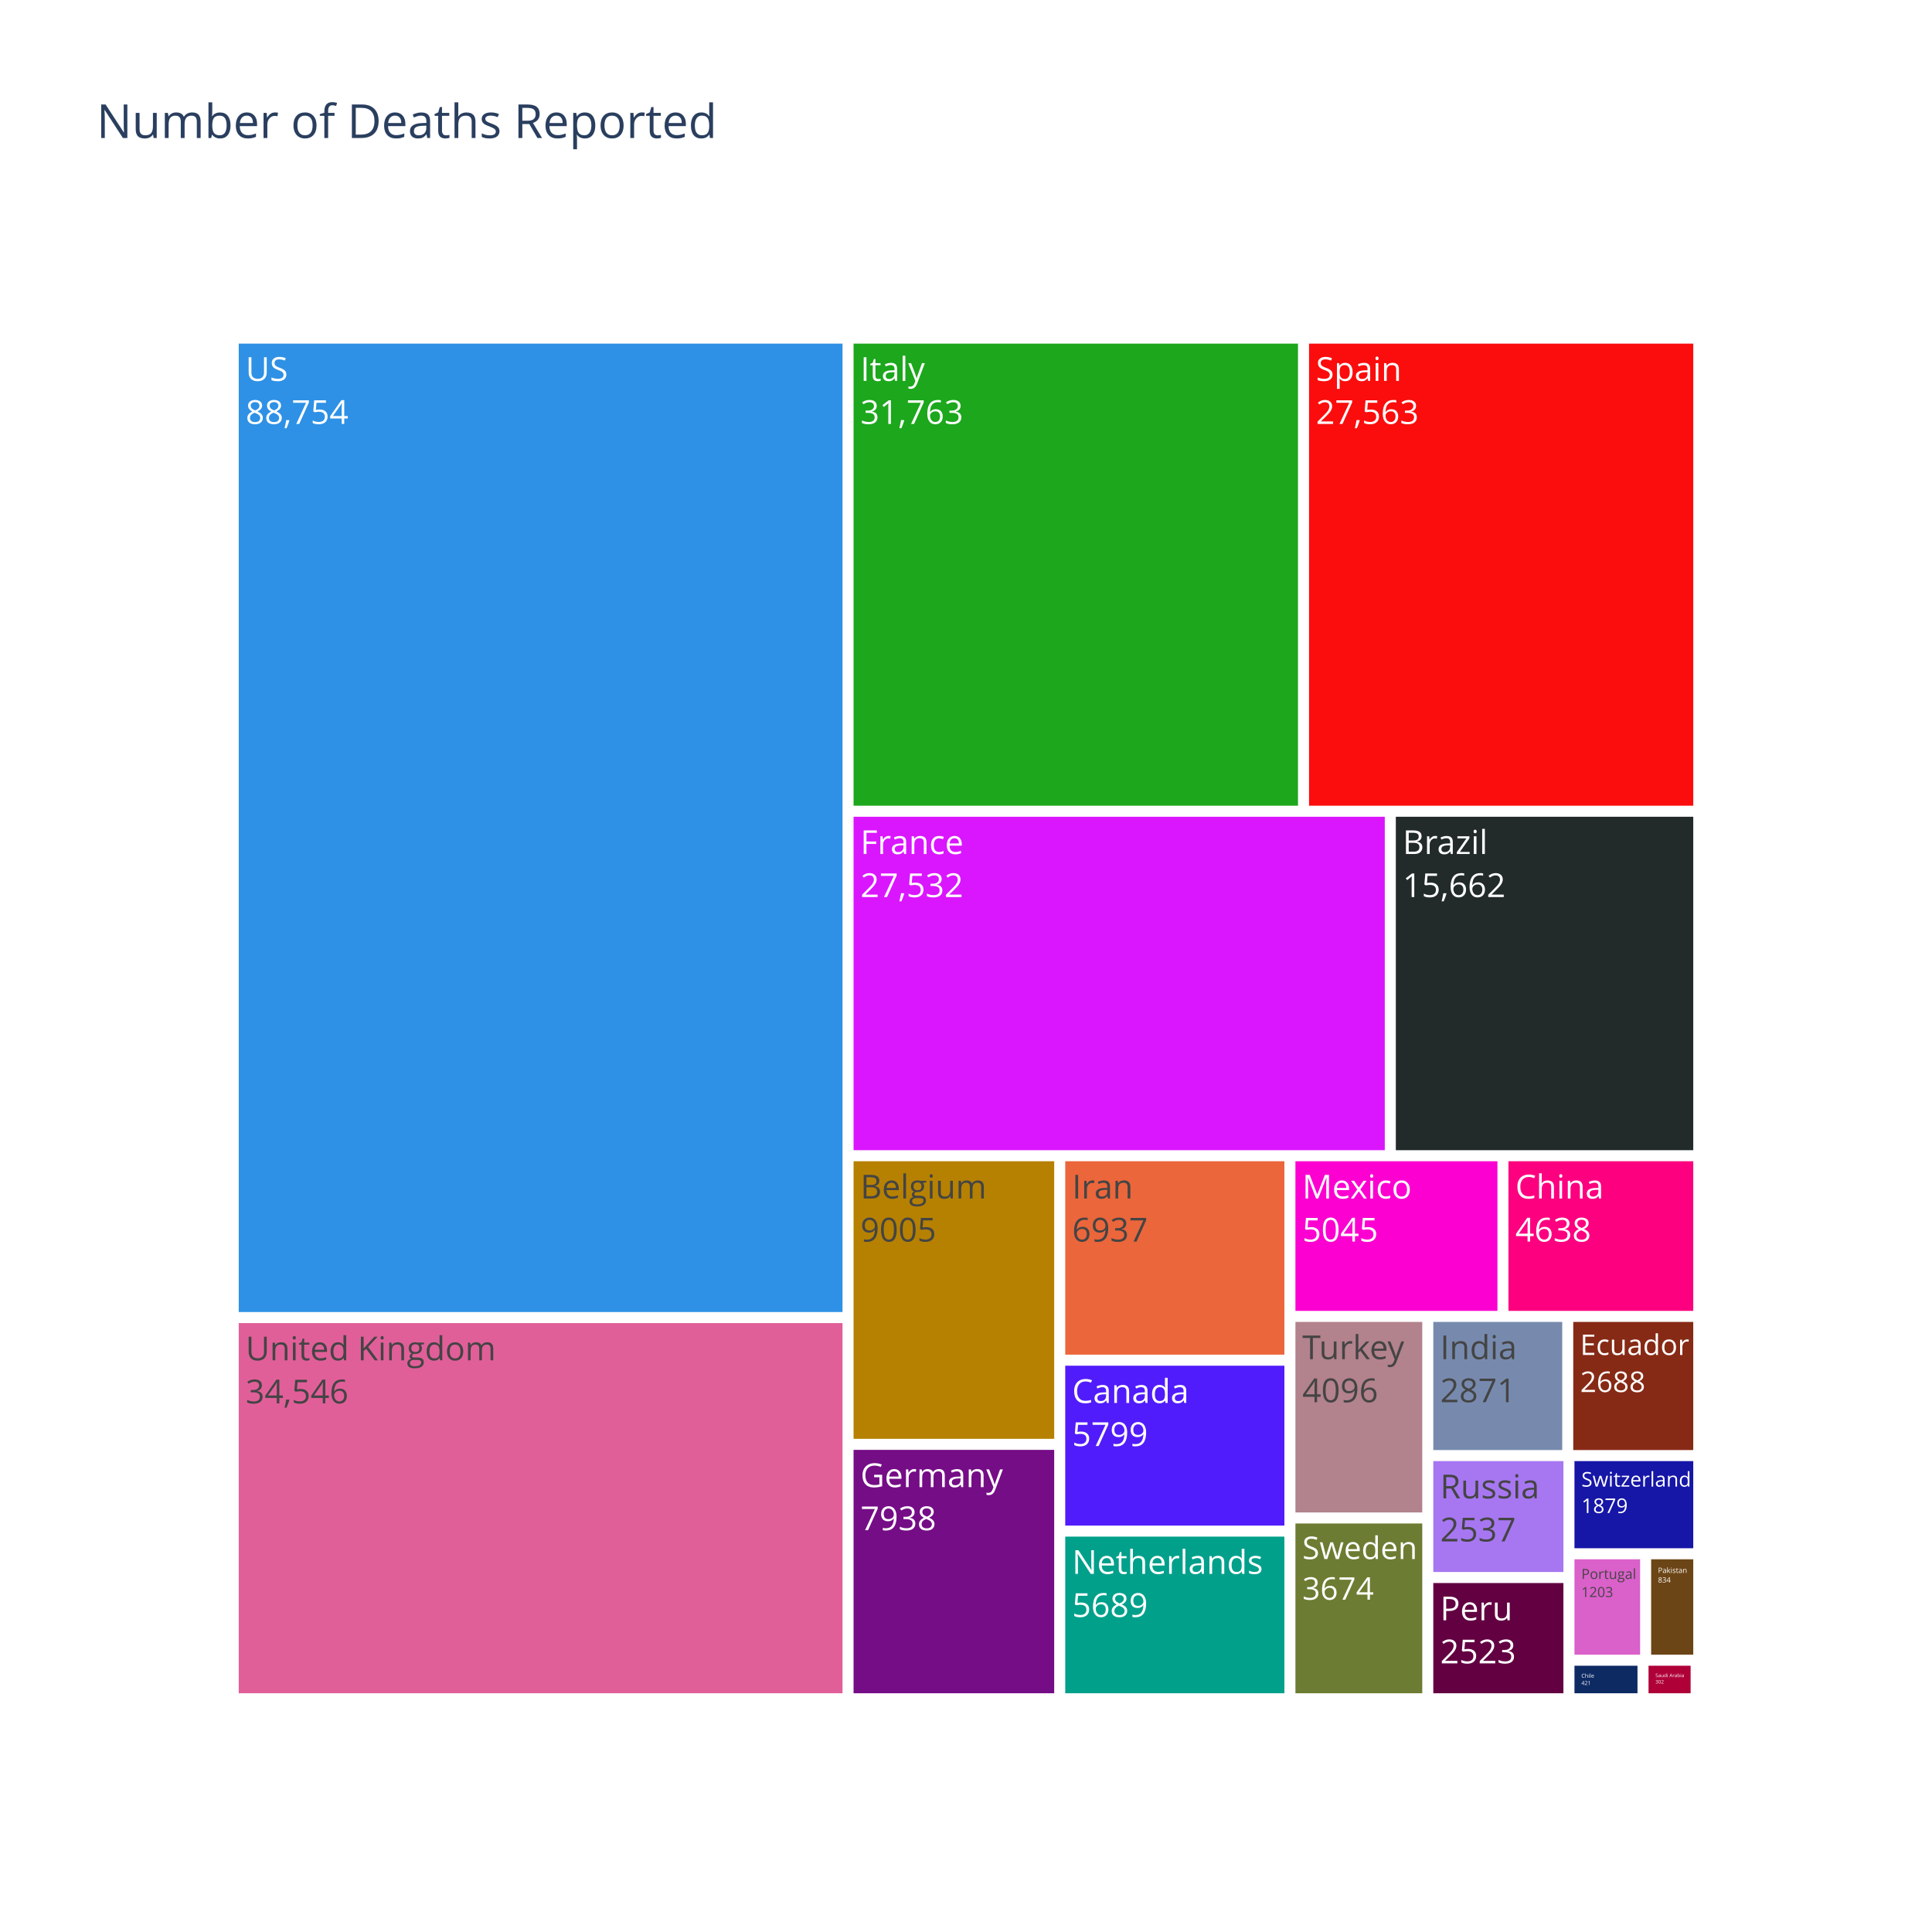
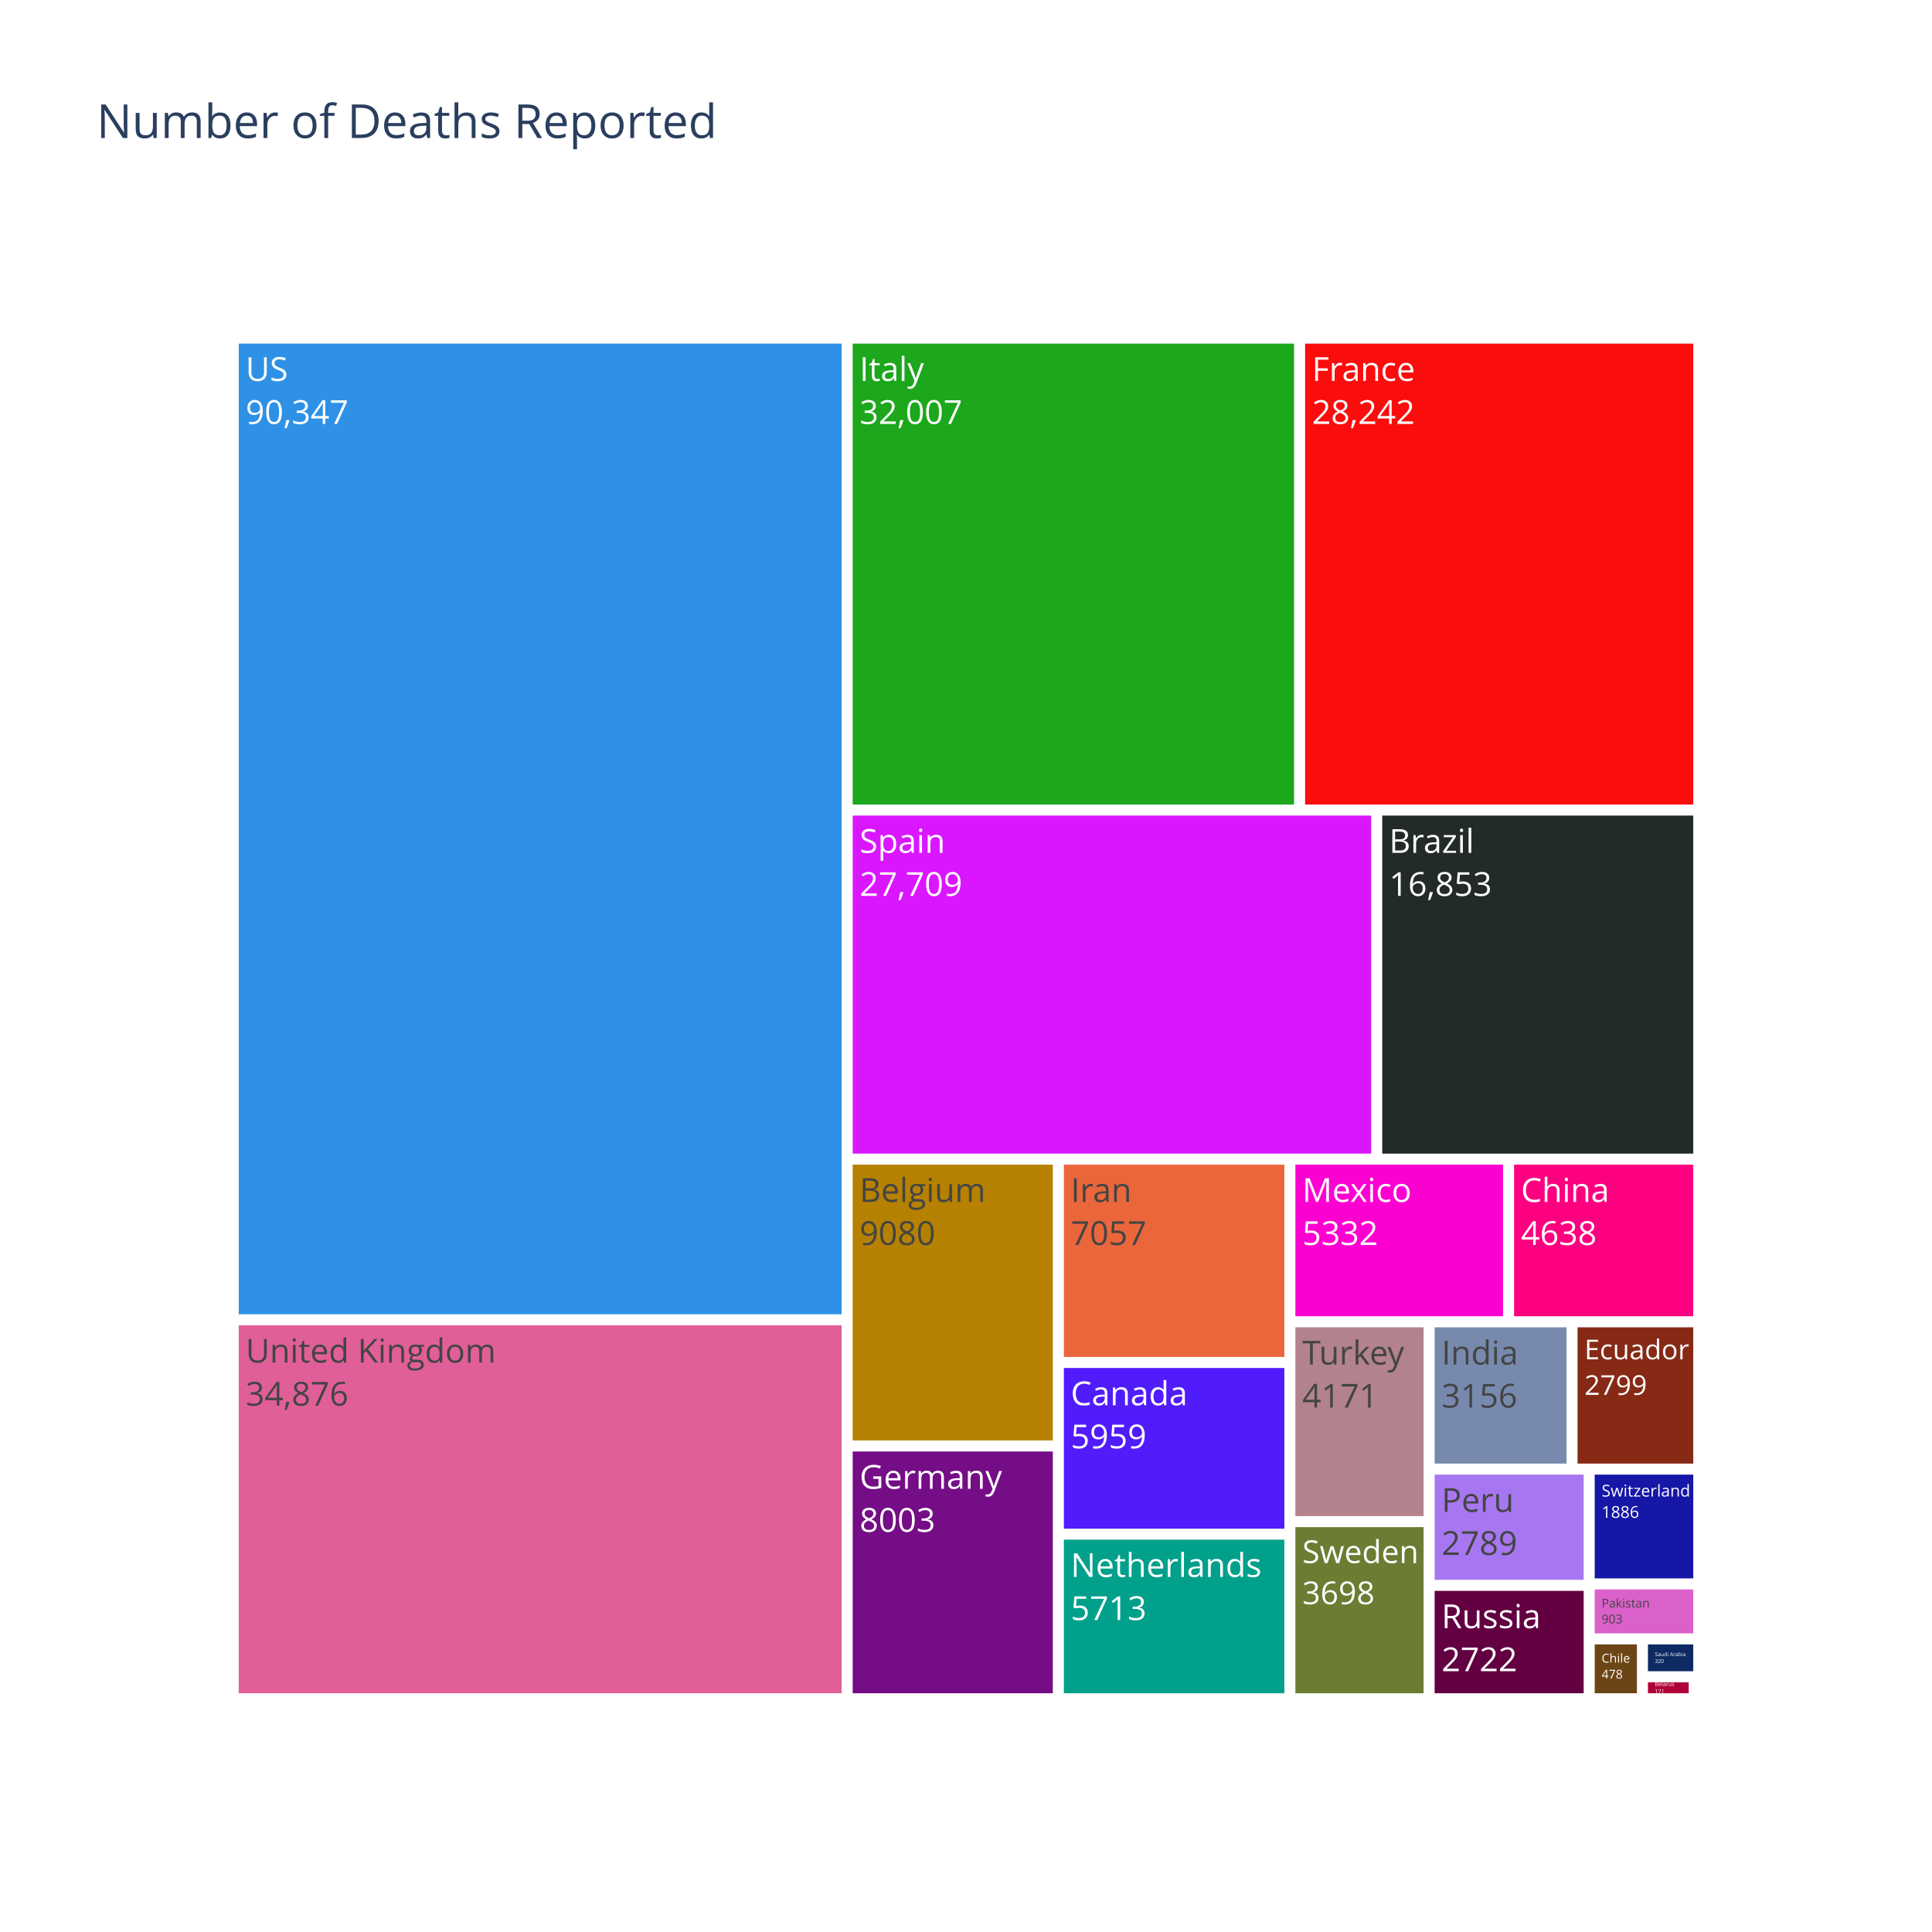
<svg xmlns="http://www.w3.org/2000/svg" class="main-svg" width="700" height="700" style="" viewBox="0 0 700 700">
  <rect x="0" y="0" width="700" height="700" style="fill: rgb(255, 255, 255); fill-opacity: 1;" />
-   <defs id="defs-a6cb1a">
+   <defs id="defs-0867a5">
    <g class="clips" />
    <g class="gradients" />
  </defs>
  <g class="bglayer" />
  <g class="layer-below">
    <g class="imagelayer" />
    <g class="shapelayer" />
  </g>
  <g class="cartesianlayer" />
  <g class="polarlayer" />
  <g class="ternarylayer" />
  <g class="geolayer" />
  <g class="funnelarealayer" />
  <g class="pielayer" />
  <g class="treemaplayer">
    <g class="trace treemap" style="opacity: 1;">
      <g class="slice cursor-pointer">
        <path class="surface" d="M80,100L620,100L620,620L80,620Z" style="pointer-events: all; stroke-width: 0; fill: rgb(0, 0, 0); fill-opacity: 0; stroke: rgb(0, 0, 0); stroke-opacity: 0; opacity: 0;" />
        <g class="slicetext">
          <text data-notex="1" class="slicetext" text-anchor="start" x="0" y="0" style="font-family: 'Open Sans', verdana, arial, sans-serif; font-size: 12px; fill: rgb(42, 63, 95); fill-opacity: 1; white-space: pre;" transform="translate(86,114)"> </text>
        </g>
      </g>
      <g class="slice cursor-pointer">
-         <path class="surface" d="M86,124L305.76,124L305.76,475.872L86,475.872Z" style="pointer-events: all; stroke-width: 1; fill: rgb(46, 145, 229); fill-opacity: 1; stroke: rgb(255, 255, 255); stroke-opacity: 1; opacity: 1;" />
+         <path class="surface" d="M86,124L305.443,124L305.443,476.694L86,476.694Z" style="pointer-events: all; stroke-width: 1; fill: rgb(46, 145, 229); fill-opacity: 1; stroke: rgb(255, 255, 255); stroke-opacity: 1; opacity: 1;" />
        <g class="slicetext">
          <text data-notex="1" class="slicetext" text-anchor="start" x="0" y="0" style="font-family: 'Open Sans', verdana, arial, sans-serif; font-size: 12px; fill: rgb(255, 255, 255); fill-opacity: 1; white-space: pre;" transform="translate(89,138)">
            <tspan class="line" dy="0em" x="0" y="0">US</tspan>
-             <tspan class="line" dy="1.3em" x="0" y="0">88,754</tspan>
-           </text>
-         </g>
-       </g>
-       <g class="slice cursor-pointer">
-         <path class="surface" d="M86,478.872L305.76,478.872L305.76,614L86,614Z" style="pointer-events: all; stroke-width: 1; fill: rgb(225, 95, 153); fill-opacity: 1; stroke: rgb(255, 255, 255); stroke-opacity: 1; opacity: 1;" />
-         <g class="slicetext">
-           <text data-notex="1" class="slicetext" text-anchor="start" x="0" y="0" style="font-family: 'Open Sans', verdana, arial, sans-serif; font-size: 12px; fill: rgb(68, 68, 68); fill-opacity: 1; white-space: pre;" transform="translate(89,492.872)">
+             <tspan class="line" dy="1.3em" x="0" y="0">90,347</tspan>
+           </text>
+         </g>
+       </g>
+       <g class="slice cursor-pointer">
+         <path class="surface" d="M86,479.694L305.443,479.694L305.443,614L86,614Z" style="pointer-events: all; stroke-width: 1; fill: rgb(225, 95, 153); fill-opacity: 1; stroke: rgb(255, 255, 255); stroke-opacity: 1; opacity: 1;" />
+         <g class="slicetext">
+           <text data-notex="1" class="slicetext" text-anchor="start" x="0" y="0" style="font-family: 'Open Sans', verdana, arial, sans-serif; font-size: 12px; fill: rgb(68, 68, 68); fill-opacity: 1; white-space: pre;" transform="translate(89,493.694)">
            <tspan class="line" dy="0em" x="0" y="0">United Kingdom</tspan>
-             <tspan class="line" dy="1.3em" x="0" y="0">34,546</tspan>
-           </text>
-         </g>
-       </g>
-       <g class="slice cursor-pointer">
-         <path class="surface" d="M308.76,124L470.791,124L470.791,292.426L308.76,292.426Z" style="pointer-events: all; stroke-width: 1; fill: rgb(28, 167, 28); fill-opacity: 1; stroke: rgb(255, 255, 255); stroke-opacity: 1; opacity: 1;" />
-         <g class="slicetext">
-           <text data-notex="1" class="slicetext" text-anchor="start" x="0" y="0" style="font-family: 'Open Sans', verdana, arial, sans-serif; font-size: 12px; fill: rgb(255, 255, 255); fill-opacity: 1; white-space: pre;" transform="translate(311.7601,138)">
+             <tspan class="line" dy="1.3em" x="0" y="0">34,876</tspan>
+           </text>
+         </g>
+       </g>
+       <g class="slice cursor-pointer">
+         <path class="surface" d="M308.443,124L469.362,124L469.362,291.999L308.443,291.999Z" style="pointer-events: all; stroke-width: 1; fill: rgb(28, 167, 28); fill-opacity: 1; stroke: rgb(255, 255, 255); stroke-opacity: 1; opacity: 1;" />
+         <g class="slicetext">
+           <text data-notex="1" class="slicetext" text-anchor="start" x="0" y="0" style="font-family: 'Open Sans', verdana, arial, sans-serif; font-size: 12px; fill: rgb(255, 255, 255); fill-opacity: 1; white-space: pre;" transform="translate(311.4425,138)">
            <tspan class="line" dy="0em" x="0" y="0">Italy</tspan>
-             <tspan class="line" dy="1.3em" x="0" y="0">31,763</tspan>
-           </text>
-         </g>
-       </g>
-       <g class="slice cursor-pointer">
-         <path class="surface" d="M473.791,124L614,124L614,292.426L473.791,292.426Z" style="pointer-events: all; stroke-width: 1; fill: rgb(251, 13, 13); fill-opacity: 1; stroke: rgb(255, 255, 255); stroke-opacity: 1; opacity: 1;" />
-         <g class="slicetext">
-           <text data-notex="1" class="slicetext" text-anchor="start" x="0" y="0" style="font-family: 'Open Sans', verdana, arial, sans-serif; font-size: 12px; fill: rgb(255, 255, 255); fill-opacity: 1; white-space: pre;" transform="translate(476.791,138)">
+             <tspan class="line" dy="1.3em" x="0" y="0">32,007</tspan>
+           </text>
+         </g>
+       </g>
+       <g class="slice cursor-pointer">
+         <path class="surface" d="M472.362,124L614,124L614,291.999L472.362,291.999Z" style="pointer-events: all; stroke-width: 1; fill: rgb(251, 13, 13); fill-opacity: 1; stroke: rgb(255, 255, 255); stroke-opacity: 1; opacity: 1;" />
+         <g class="slicetext">
+           <text data-notex="1" class="slicetext" text-anchor="start" x="0" y="0" style="font-family: 'Open Sans', verdana, arial, sans-serif; font-size: 12px; fill: rgb(255, 255, 255); fill-opacity: 1; white-space: pre;" transform="translate(475.3622,138)">
+             <tspan class="line" dy="0em" x="0" y="0">France</tspan>
+             <tspan class="line" dy="1.3em" x="0" y="0">28,242</tspan>
+           </text>
+         </g>
+       </g>
+       <g class="slice cursor-pointer">
+         <path class="surface" d="M308.443,294.999L497.306,294.999L497.306,418.476L308.443,418.476Z" style="pointer-events: all; stroke-width: 1; fill: rgb(218, 22, 255); fill-opacity: 1; stroke: rgb(255, 255, 255); stroke-opacity: 1; opacity: 1;" />
+         <g class="slicetext">
+           <text data-notex="1" class="slicetext" text-anchor="start" x="0" y="0" style="font-family: 'Open Sans', verdana, arial, sans-serif; font-size: 12px; fill: rgb(255, 255, 255); fill-opacity: 1; white-space: pre;" transform="translate(311.4425,308.9993)">
            <tspan class="line" dy="0em" x="0" y="0">Spain</tspan>
-             <tspan class="line" dy="1.3em" x="0" y="0">27,563</tspan>
-           </text>
-         </g>
-       </g>
-       <g class="slice cursor-pointer">
-         <path class="surface" d="M308.76,295.426L502.233,295.426L502.233,417.238L308.76,417.238Z" style="pointer-events: all; stroke-width: 1; fill: rgb(218, 22, 255); fill-opacity: 1; stroke: rgb(255, 255, 255); stroke-opacity: 1; opacity: 1;" />
-         <g class="slicetext">
-           <text data-notex="1" class="slicetext" text-anchor="start" x="0" y="0" style="font-family: 'Open Sans', verdana, arial, sans-serif; font-size: 12px; fill: rgb(255, 255, 255); fill-opacity: 1; white-space: pre;" transform="translate(311.7601,309.4262)">
-             <tspan class="line" dy="0em" x="0" y="0">France</tspan>
-             <tspan class="line" dy="1.3em" x="0" y="0">27,532</tspan>
-           </text>
-         </g>
-       </g>
-       <g class="slice cursor-pointer">
-         <path class="surface" d="M505.233,295.426L614,295.426L614,417.238L505.233,417.238Z" style="pointer-events: all; stroke-width: 1; fill: rgb(34, 42, 42); fill-opacity: 1; stroke: rgb(255, 255, 255); stroke-opacity: 1; opacity: 1;" />
-         <g class="slicetext">
-           <text data-notex="1" class="slicetext" text-anchor="start" x="0" y="0" style="font-family: 'Open Sans', verdana, arial, sans-serif; font-size: 12px; fill: rgb(255, 255, 255); fill-opacity: 1; white-space: pre;" transform="translate(508.2332,309.4262)">
+             <tspan class="line" dy="1.3em" x="0" y="0">27,709</tspan>
+           </text>
+         </g>
+       </g>
+       <g class="slice cursor-pointer">
+         <path class="surface" d="M500.306,294.999L614,294.999L614,418.476L500.306,418.476Z" style="pointer-events: all; stroke-width: 1; fill: rgb(34, 42, 42); fill-opacity: 1; stroke: rgb(255, 255, 255); stroke-opacity: 1; opacity: 1;" />
+         <g class="slicetext">
+           <text data-notex="1" class="slicetext" text-anchor="start" x="0" y="0" style="font-family: 'Open Sans', verdana, arial, sans-serif; font-size: 12px; fill: rgb(255, 255, 255); fill-opacity: 1; white-space: pre;" transform="translate(503.306,308.9993)">
            <tspan class="line" dy="0em" x="0" y="0">Brazil</tspan>
-             <tspan class="line" dy="1.3em" x="0" y="0">15,662</tspan>
-           </text>
-         </g>
-       </g>
-       <g class="slice cursor-pointer">
-         <path class="surface" d="M308.76,420.238L382.456,420.238L382.456,521.815L308.76,521.815Z" style="pointer-events: all; stroke-width: 1; fill: rgb(182, 129, 0); fill-opacity: 1; stroke: rgb(255, 255, 255); stroke-opacity: 1; opacity: 1;" />
-         <g class="slicetext">
-           <text data-notex="1" class="slicetext" text-anchor="start" x="0" y="0" style="font-family: 'Open Sans', verdana, arial, sans-serif; font-size: 12px; fill: rgb(68, 68, 68); fill-opacity: 1; white-space: pre;" transform="translate(311.7601,434.2381)">
+             <tspan class="line" dy="1.3em" x="0" y="0">16,853</tspan>
+           </text>
+         </g>
+       </g>
+       <g class="slice cursor-pointer">
+         <path class="surface" d="M308.443,421.476L381.957,421.476L381.957,522.401L308.443,522.401Z" style="pointer-events: all; stroke-width: 1; fill: rgb(182, 129, 0); fill-opacity: 1; stroke: rgb(255, 255, 255); stroke-opacity: 1; opacity: 1;" />
+         <g class="slicetext">
+           <text data-notex="1" class="slicetext" text-anchor="start" x="0" y="0" style="font-family: 'Open Sans', verdana, arial, sans-serif; font-size: 12px; fill: rgb(68, 68, 68); fill-opacity: 1; white-space: pre;" transform="translate(311.4425,435.4757)">
            <tspan class="line" dy="0em" x="0" y="0">Belgium</tspan>
-             <tspan class="line" dy="1.3em" x="0" y="0">9005</tspan>
-           </text>
-         </g>
-       </g>
-       <g class="slice cursor-pointer">
-         <path class="surface" d="M308.76,524.815L382.456,524.815L382.456,614L308.76,614Z" style="pointer-events: all; stroke-width: 1; fill: rgb(117, 13, 134); fill-opacity: 1; stroke: rgb(255, 255, 255); stroke-opacity: 1; opacity: 1;" />
-         <g class="slicetext">
-           <text data-notex="1" class="slicetext" text-anchor="start" x="0" y="0" style="font-family: 'Open Sans', verdana, arial, sans-serif; font-size: 12px; fill: rgb(255, 255, 255); fill-opacity: 1; white-space: pre;" transform="translate(311.7601,538.8147)">
+             <tspan class="line" dy="1.3em" x="0" y="0">9080</tspan>
+           </text>
+         </g>
+       </g>
+       <g class="slice cursor-pointer">
+         <path class="surface" d="M308.443,525.401L381.957,525.401L381.957,614L308.443,614Z" style="pointer-events: all; stroke-width: 1; fill: rgb(117, 13, 134); fill-opacity: 1; stroke: rgb(255, 255, 255); stroke-opacity: 1; opacity: 1;" />
+         <g class="slicetext">
+           <text data-notex="1" class="slicetext" text-anchor="start" x="0" y="0" style="font-family: 'Open Sans', verdana, arial, sans-serif; font-size: 12px; fill: rgb(255, 255, 255); fill-opacity: 1; white-space: pre;" transform="translate(311.4425,539.4013)">
            <tspan class="line" dy="0em" x="0" y="0">Germany</tspan>
-             <tspan class="line" dy="1.3em" x="0" y="0">7938</tspan>
-           </text>
-         </g>
-       </g>
-       <g class="slice cursor-pointer">
-         <path class="surface" d="M385.456,420.238L465.86,420.238L465.86,491.319L385.456,491.319Z" style="pointer-events: all; stroke-width: 1; fill: rgb(235, 102, 59); fill-opacity: 1; stroke: rgb(255, 255, 255); stroke-opacity: 1; opacity: 1;" />
-         <g class="slicetext">
-           <text data-notex="1" class="slicetext" text-anchor="start" x="0" y="0" style="font-family: 'Open Sans', verdana, arial, sans-serif; font-size: 12px; fill: rgb(68, 68, 68); fill-opacity: 1; white-space: pre;" transform="translate(388.4556,434.2381)">
+             <tspan class="line" dy="1.3em" x="0" y="0">8003</tspan>
+           </text>
+         </g>
+       </g>
+       <g class="slice cursor-pointer">
+         <path class="surface" d="M384.957,421.476L465.844,421.476L465.844,492.148L384.957,492.148Z" style="pointer-events: all; stroke-width: 1; fill: rgb(235, 102, 59); fill-opacity: 1; stroke: rgb(255, 255, 255); stroke-opacity: 1; opacity: 1;" />
+         <g class="slicetext">
+           <text data-notex="1" class="slicetext" text-anchor="start" x="0" y="0" style="font-family: 'Open Sans', verdana, arial, sans-serif; font-size: 12px; fill: rgb(68, 68, 68); fill-opacity: 1; white-space: pre;" transform="translate(387.9571,435.4757)">
            <tspan class="line" dy="0em" x="0" y="0">Iran</tspan>
-             <tspan class="line" dy="1.3em" x="0" y="0">6937</tspan>
-           </text>
-         </g>
-       </g>
-       <g class="slice cursor-pointer">
-         <path class="surface" d="M385.456,494.319L465.86,494.319L465.86,553.247L385.456,553.247Z" style="pointer-events: all; stroke-width: 1; fill: rgb(81, 28, 251); fill-opacity: 1; stroke: rgb(255, 255, 255); stroke-opacity: 1; opacity: 1;" />
-         <g class="slicetext">
-           <text data-notex="1" class="slicetext" text-anchor="start" x="0" y="0" style="font-family: 'Open Sans', verdana, arial, sans-serif; font-size: 12px; fill: rgb(255, 255, 255); fill-opacity: 1; white-space: pre;" transform="translate(388.4556,508.3188)">
+             <tspan class="line" dy="1.3em" x="0" y="0">7057</tspan>
+           </text>
+         </g>
+       </g>
+       <g class="slice cursor-pointer">
+         <path class="surface" d="M384.957,495.148L465.844,495.148L465.844,554.358L384.957,554.358Z" style="pointer-events: all; stroke-width: 1; fill: rgb(81, 28, 251); fill-opacity: 1; stroke: rgb(255, 255, 255); stroke-opacity: 1; opacity: 1;" />
+         <g class="slicetext">
+           <text data-notex="1" class="slicetext" text-anchor="start" x="0" y="0" style="font-family: 'Open Sans', verdana, arial, sans-serif; font-size: 12px; fill: rgb(255, 255, 255); fill-opacity: 1; white-space: pre;" transform="translate(387.9571,509.1483)">
            <tspan class="line" dy="0em" x="0" y="0">Canada</tspan>
-             <tspan class="line" dy="1.3em" x="0" y="0">5799</tspan>
-           </text>
-         </g>
-       </g>
-       <g class="slice cursor-pointer">
-         <path class="surface" d="M385.456,556.247L465.86,556.247L465.86,614L385.456,614Z" style="pointer-events: all; stroke-width: 1; fill: rgb(0, 160, 139); fill-opacity: 1; stroke: rgb(255, 255, 255); stroke-opacity: 1; opacity: 1;" />
-         <g class="slicetext">
-           <text data-notex="1" class="slicetext" text-anchor="start" x="0" y="0" style="font-family: 'Open Sans', verdana, arial, sans-serif; font-size: 12px; fill: rgb(255, 255, 255); fill-opacity: 1; white-space: pre;" transform="translate(388.4556,570.2467)">
+             <tspan class="line" dy="1.3em" x="0" y="0">5959</tspan>
+           </text>
+         </g>
+       </g>
+       <g class="slice cursor-pointer">
+         <path class="surface" d="M384.957,557.358L465.844,557.358L465.844,614L384.957,614Z" style="pointer-events: all; stroke-width: 1; fill: rgb(0, 160, 139); fill-opacity: 1; stroke: rgb(255, 255, 255); stroke-opacity: 1; opacity: 1;" />
+         <g class="slicetext">
+           <text data-notex="1" class="slicetext" text-anchor="start" x="0" y="0" style="font-family: 'Open Sans', verdana, arial, sans-serif; font-size: 12px; fill: rgb(255, 255, 255); fill-opacity: 1; white-space: pre;" transform="translate(387.9571,571.3582)">
            <tspan class="line" dy="0em" x="0" y="0">Netherlands</tspan>
-             <tspan class="line" dy="1.3em" x="0" y="0">5689</tspan>
-           </text>
-         </g>
-       </g>
-       <g class="slice cursor-pointer">
-         <path class="surface" d="M468.86,420.238L543.043,420.238L543.043,475.456L468.86,475.456Z" style="pointer-events: all; stroke-width: 1; fill: rgb(251, 0, 209); fill-opacity: 1; stroke: rgb(255, 255, 255); stroke-opacity: 1; opacity: 1;" />
-         <g class="slicetext">
-           <text data-notex="1" class="slicetext" text-anchor="start" x="0" y="0" style="font-family: 'Open Sans', verdana, arial, sans-serif; font-size: 12px; fill: rgb(255, 255, 255); fill-opacity: 1; white-space: pre;" transform="translate(471.8598,434.2381)">
+             <tspan class="line" dy="1.3em" x="0" y="0">5713</tspan>
+           </text>
+         </g>
+       </g>
+       <g class="slice cursor-pointer">
+         <path class="surface" d="M468.844,421.476L545.079,421.476L545.079,477.408L468.844,477.408Z" style="pointer-events: all; stroke-width: 1; fill: rgb(251, 0, 209); fill-opacity: 1; stroke: rgb(255, 255, 255); stroke-opacity: 1; opacity: 1;" />
+         <g class="slicetext">
+           <text data-notex="1" class="slicetext" text-anchor="start" x="0" y="0" style="font-family: 'Open Sans', verdana, arial, sans-serif; font-size: 12px; fill: rgb(255, 255, 255); fill-opacity: 1; white-space: pre;" transform="translate(471.844,435.4757)">
            <tspan class="line" dy="0em" x="0" y="0">Mexico</tspan>
-             <tspan class="line" dy="1.3em" x="0" y="0">5045</tspan>
-           </text>
-         </g>
-       </g>
-       <g class="slice cursor-pointer">
-         <path class="surface" d="M546.043,420.238L614,420.238L614,475.456L546.043,475.456Z" style="pointer-events: all; stroke-width: 1; fill: rgb(252, 0, 128); fill-opacity: 1; stroke: rgb(255, 255, 255); stroke-opacity: 1; opacity: 1;" />
-         <g class="slicetext">
-           <text data-notex="1" class="slicetext" text-anchor="start" x="0" y="0" style="font-family: 'Open Sans', verdana, arial, sans-serif; font-size: 12px; fill: rgb(255, 255, 255); fill-opacity: 1; white-space: pre;" transform="translate(549.0432,434.2381)">
+             <tspan class="line" dy="1.3em" x="0" y="0">5332</tspan>
+           </text>
+         </g>
+       </g>
+       <g class="slice cursor-pointer">
+         <path class="surface" d="M548.079,421.476L614,421.476L614,477.408L548.079,477.408Z" style="pointer-events: all; stroke-width: 1; fill: rgb(252, 0, 128); fill-opacity: 1; stroke: rgb(255, 255, 255); stroke-opacity: 1; opacity: 1;" />
+         <g class="slicetext">
+           <text data-notex="1" class="slicetext" text-anchor="start" x="0" y="0" style="font-family: 'Open Sans', verdana, arial, sans-serif; font-size: 12px; fill: rgb(255, 255, 255); fill-opacity: 1; white-space: pre;" transform="translate(551.0785,435.4757)">
            <tspan class="line" dy="0em" x="0" y="0">China</tspan>
            <tspan class="line" dy="1.3em" x="0" y="0">4638</tspan>
          </text>
        </g>
      </g>
      <g class="slice cursor-pointer">
-         <path class="surface" d="M468.86,478.456L515.812,478.456L515.812,548.49L468.86,548.49Z" style="pointer-events: all; stroke-width: 1; fill: rgb(178, 130, 141); fill-opacity: 1; stroke: rgb(255, 255, 255); stroke-opacity: 1; opacity: 1;" />
-         <g class="slicetext">
-           <text data-notex="1" class="slicetext" text-anchor="start" x="0" y="0" style="font-family: 'Open Sans', verdana, arial, sans-serif; font-size: 12px; fill: rgb(68, 68, 68); fill-opacity: 1; white-space: pre;" transform="translate(471.8598,492.4562)">
+         <path class="surface" d="M468.844,480.408L516.296,480.408L516.296,549.809L468.844,549.809Z" style="pointer-events: all; stroke-width: 1; fill: rgb(178, 130, 141); fill-opacity: 1; stroke: rgb(255, 255, 255); stroke-opacity: 1; opacity: 1;" />
+         <g class="slicetext">
+           <text data-notex="1" class="slicetext" text-anchor="start" x="0" y="0" style="font-family: 'Open Sans', verdana, arial, sans-serif; font-size: 12px; fill: rgb(68, 68, 68); fill-opacity: 1; white-space: pre;" transform="translate(471.844,494.4084)">
            <tspan class="line" dy="0em" x="0" y="0">Turkey</tspan>
-             <tspan class="line" dy="1.3em" x="0" y="0">4096</tspan>
-           </text>
-         </g>
-       </g>
-       <g class="slice cursor-pointer">
-         <path class="surface" d="M468.86,551.49L515.812,551.49L515.812,614L468.86,614Z" style="pointer-events: all; stroke-width: 1; fill: rgb(108, 124, 50); fill-opacity: 1; stroke: rgb(255, 255, 255); stroke-opacity: 1; opacity: 1;" />
-         <g class="slicetext">
-           <text data-notex="1" class="slicetext" text-anchor="start" x="0" y="0" style="font-family: 'Open Sans', verdana, arial, sans-serif; font-size: 12px; fill: rgb(255, 255, 255); fill-opacity: 1; white-space: pre;" transform="translate(471.8598,564.8759)scale(0.9441439)">
+             <tspan class="line" dy="1.3em" x="0" y="0">4171</tspan>
+           </text>
+         </g>
+       </g>
+       <g class="slice cursor-pointer">
+         <path class="surface" d="M468.844,552.809L516.296,552.809L516.296,614L468.844,614Z" style="pointer-events: all; stroke-width: 1; fill: rgb(108, 124, 50); fill-opacity: 1; stroke: rgb(255, 255, 255); stroke-opacity: 1; opacity: 1;" />
+         <g class="slicetext">
+           <text data-notex="1" class="slicetext" text-anchor="start" x="0" y="0" style="font-family: 'Open Sans', verdana, arial, sans-serif; font-size: 12px; fill: rgb(255, 255, 255); fill-opacity: 1; white-space: pre;" transform="translate(471.844,566.3217)scale(0.9556601)">
            <tspan class="line" dy="0em" x="0" y="0">Sweden</tspan>
-             <tspan class="line" dy="1.3em" x="0" y="0">3674</tspan>
-           </text>
-         </g>
-       </g>
-       <g class="slice cursor-pointer">
-         <path class="surface" d="M518.812,478.456L566.522,478.456L566.522,525.883L518.812,525.883Z" style="pointer-events: all; stroke-width: 1; fill: rgb(119, 138, 174); fill-opacity: 1; stroke: rgb(255, 255, 255); stroke-opacity: 1; opacity: 1;" />
-         <g class="slicetext">
-           <text data-notex="1" class="slicetext" text-anchor="start" x="0" y="0" style="font-family: 'Open Sans', verdana, arial, sans-serif; font-size: 12px; fill: rgb(68, 68, 68); fill-opacity: 1; white-space: pre;" transform="translate(521.812,492.4562)">
+             <tspan class="line" dy="1.3em" x="0" y="0">3698</tspan>
+           </text>
+         </g>
+       </g>
+       <g class="slice cursor-pointer">
+         <path class="surface" d="M519.296,480.408L568.077,480.408L568.077,530.785L519.296,530.785Z" style="pointer-events: all; stroke-width: 1; fill: rgb(119, 138, 174); fill-opacity: 1; stroke: rgb(255, 255, 255); stroke-opacity: 1; opacity: 1;" />
+         <g class="slicetext">
+           <text data-notex="1" class="slicetext" text-anchor="start" x="0" y="0" style="font-family: 'Open Sans', verdana, arial, sans-serif; font-size: 12px; fill: rgb(68, 68, 68); fill-opacity: 1; white-space: pre;" transform="translate(522.2958,494.4084)">
            <tspan class="line" dy="0em" x="0" y="0">India</tspan>
-             <tspan class="line" dy="1.3em" x="0" y="0">2871</tspan>
-           </text>
-         </g>
-       </g>
-       <g class="slice cursor-pointer">
-         <path class="surface" d="M569.522,478.456L614,478.456L614,525.883L569.522,525.883Z" style="pointer-events: all; stroke-width: 1; fill: rgb(134, 42, 22); fill-opacity: 1; stroke: rgb(255, 255, 255); stroke-opacity: 1; opacity: 1;" />
-         <g class="slicetext">
-           <text data-notex="1" class="slicetext" text-anchor="start" x="0" y="0" style="font-family: 'Open Sans', verdana, arial, sans-serif; font-size: 12px; fill: rgb(255, 255, 255); fill-opacity: 1; white-space: pre;" transform="translate(572.5222,490.9243)scale(0.8607415)">
+             <tspan class="line" dy="1.3em" x="0" y="0">3156</tspan>
+           </text>
+         </g>
+       </g>
+       <g class="slice cursor-pointer">
+         <path class="surface" d="M571.077,480.408L614,480.408L614,530.785L571.077,530.785Z" style="pointer-events: all; stroke-width: 1; fill: rgb(134, 42, 22); fill-opacity: 1; stroke: rgb(255, 255, 255); stroke-opacity: 1; opacity: 1;" />
+         <g class="slicetext">
+           <text data-notex="1" class="slicetext" text-anchor="start" x="0" y="0" style="font-family: 'Open Sans', verdana, arial, sans-serif; font-size: 12px; fill: rgb(255, 255, 255); fill-opacity: 1; white-space: pre;" transform="translate(574.0766,492.4941)scale(0.8259699)">
            <tspan class="line" dy="0em" x="0" y="0">Ecuador</tspan>
-             <tspan class="line" dy="1.3em" x="0" y="0">2688</tspan>
-           </text>
-         </g>
-       </g>
-       <g class="slice cursor-pointer">
-         <path class="surface" d="M518.812,528.883L566.958,528.883L566.958,570.063L518.812,570.063Z" style="pointer-events: all; stroke-width: 1; fill: rgb(167, 119, 241); fill-opacity: 1; stroke: rgb(255, 255, 255); stroke-opacity: 1; opacity: 1;" />
-         <g class="slicetext">
-           <text data-notex="1" class="slicetext" text-anchor="start" x="0" y="0" style="font-family: 'Open Sans', verdana, arial, sans-serif; font-size: 12px; fill: rgb(68, 68, 68); fill-opacity: 1; white-space: pre;" transform="translate(521.812,542.8827)">
+             <tspan class="line" dy="1.3em" x="0" y="0">2799</tspan>
+           </text>
+         </g>
+       </g>
+       <g class="slice cursor-pointer">
+         <path class="surface" d="M519.296,533.785L574.293,533.785L574.293,572.898L519.296,572.898Z" style="pointer-events: all; stroke-width: 1; fill: rgb(167, 119, 241); fill-opacity: 1; stroke: rgb(255, 255, 255); stroke-opacity: 1; opacity: 1;" />
+         <g class="slicetext">
+           <text data-notex="1" class="slicetext" text-anchor="start" x="0" y="0" style="font-family: 'Open Sans', verdana, arial, sans-serif; font-size: 12px; fill: rgb(68, 68, 68); fill-opacity: 1; white-space: pre;" transform="translate(522.2958,547.7848)">
+             <tspan class="line" dy="0em" x="0" y="0">Peru</tspan>
+             <tspan class="line" dy="1.3em" x="0" y="0">2789</tspan>
+           </text>
+         </g>
+       </g>
+       <g class="slice cursor-pointer">
+         <path class="surface" d="M519.296,575.898L574.293,575.898L574.293,614L519.296,614Z" style="pointer-events: all; stroke-width: 1; fill: rgb(98, 0, 66); fill-opacity: 1; stroke: rgb(255, 255, 255); stroke-opacity: 1; opacity: 1;" />
+         <g class="slicetext">
+           <text data-notex="1" class="slicetext" text-anchor="start" x="0" y="0" style="font-family: 'Open Sans', verdana, arial, sans-serif; font-size: 12px; fill: rgb(255, 255, 255); fill-opacity: 1; white-space: pre;" transform="translate(522.2958,589.8983)">
            <tspan class="line" dy="0em" x="0" y="0">Russia</tspan>
-             <tspan class="line" dy="1.3em" x="0" y="0">2537</tspan>
-           </text>
-         </g>
-       </g>
-       <g class="slice cursor-pointer">
-         <path class="surface" d="M518.812,573.063L566.958,573.063L566.958,614L518.812,614Z" style="pointer-events: all; stroke-width: 1; fill: rgb(98, 0, 66); fill-opacity: 1; stroke: rgb(255, 255, 255); stroke-opacity: 1; opacity: 1;" />
-         <g class="slicetext">
-           <text data-notex="1" class="slicetext" text-anchor="start" x="0" y="0" style="font-family: 'Open Sans', verdana, arial, sans-serif; font-size: 12px; fill: rgb(255, 255, 255); fill-opacity: 1; white-space: pre;" transform="translate(521.812,587.0633)">
-             <tspan class="line" dy="0em" x="0" y="0">Peru</tspan>
-             <tspan class="line" dy="1.3em" x="0" y="0">2523</tspan>
-           </text>
-         </g>
-       </g>
-       <g class="slice cursor-pointer">
-         <path class="surface" d="M569.958,528.883L614,528.883L614,561.459L569.958,561.459Z" style="pointer-events: all; stroke-width: 1; fill: rgb(22, 22, 167); fill-opacity: 1; stroke: rgb(255, 255, 255); stroke-opacity: 1; opacity: 1;" />
-         <g class="slicetext">
-           <text data-notex="1" class="slicetext" text-anchor="start" x="0" y="0" style="font-family: 'Open Sans', verdana, arial, sans-serif; font-size: 12px; fill: rgb(255, 255, 255); fill-opacity: 1; white-space: pre;" transform="translate(572.9579,538.6288)scale(0.613273)">
+             <tspan class="line" dy="1.3em" x="0" y="0">2722</tspan>
+           </text>
+         </g>
+       </g>
+       <g class="slice cursor-pointer">
+         <path class="surface" d="M577.293,533.785L614,533.785L614,572.381L577.293,572.381Z" style="pointer-events: all; stroke-width: 1; fill: rgb(22, 22, 167); fill-opacity: 1; stroke: rgb(255, 255, 255); stroke-opacity: 1; opacity: 1;" />
+         <g class="slicetext">
+           <text data-notex="1" class="slicetext" text-anchor="start" x="0" y="0" style="font-family: 'Open Sans', verdana, arial, sans-serif; font-size: 12px; fill: rgb(255, 255, 255); fill-opacity: 1; white-space: pre;" transform="translate(580.2932,542.2301)scale(0.4950215)">
            <tspan class="line" dy="0em" x="0" y="0">Switzerland</tspan>
-             <tspan class="line" dy="1.3em" x="0" y="0">1879</tspan>
-           </text>
-         </g>
-       </g>
-       <g class="slice cursor-pointer">
-         <path class="surface" d="M569.958,564.459L594.74,564.459L594.74,600.027L569.958,600.027Z" style="pointer-events: all; stroke-width: 1; fill: rgb(218, 96, 202); fill-opacity: 1; stroke: rgb(255, 255, 255); stroke-opacity: 1; opacity: 1;" />
-         <g class="slicetext">
-           <text data-notex="1" class="slicetext" text-anchor="start" x="0" y="0" style="font-family: 'Open Sans', verdana, arial, sans-serif; font-size: 12px; fill: rgb(68, 68, 68); fill-opacity: 1; white-space: pre;" transform="translate(572.9579,572.0807)scale(0.4201463)">
-             <tspan class="line" dy="0em" x="0" y="0">Portugal</tspan>
-             <tspan class="line" dy="1.3em" x="0" y="0">1203</tspan>
-           </text>
-         </g>
-       </g>
-       <g class="slice cursor-pointer">
-         <path class="surface" d="M597.74,564.459L614,564.459L614,600.027L597.74,600.027Z" style="pointer-events: all; stroke-width: 1; fill: rgb(108, 69, 22); fill-opacity: 1; stroke: rgb(255, 255, 255); stroke-opacity: 1; opacity: 1;" />
-         <g class="slicetext">
-           <text data-notex="1" class="slicetext" text-anchor="start" x="0" y="0" style="font-family: 'Open Sans', verdana, arial, sans-serif; font-size: 12px; fill: rgb(255, 255, 255); fill-opacity: 1; white-space: pre;" transform="translate(600.7398,569.911)scale(0.2228972)">
+             <tspan class="line" dy="1.3em" x="0" y="0">1886</tspan>
+           </text>
+         </g>
+       </g>
+       <g class="slice cursor-pointer">
+         <path class="surface" d="M577.293,575.381L614,575.381L614,592.297L577.293,592.297Z" style="pointer-events: all; stroke-width: 1; fill: rgb(218, 96, 202); fill-opacity: 1; stroke: rgb(255, 255, 255); stroke-opacity: 1; opacity: 1;" />
+         <g class="slicetext">
+           <text data-notex="1" class="slicetext" text-anchor="start" x="0" y="0" style="font-family: 'Open Sans', verdana, arial, sans-serif; font-size: 12px; fill: rgb(68, 68, 68); fill-opacity: 1; white-space: pre;" transform="translate(580.2932,582.4367)scale(0.3686692)">
            <tspan class="line" dy="0em" x="0" y="0">Pakistan</tspan>
-             <tspan class="line" dy="1.3em" x="0" y="0">834</tspan>
-           </text>
-         </g>
-       </g>
-       <g class="slice cursor-pointer">
-         <path class="surface" d="M569.958,603.027L593.794,603.027L593.794,614L569.958,614Z" style="pointer-events: all; stroke-width: 1; fill: rgb(13, 42, 99); fill-opacity: 1; stroke: rgb(255, 255, 255); stroke-opacity: 1; opacity: 1;" />
-         <g class="slicetext">
-           <text data-notex="1" class="slicetext" text-anchor="start" x="0" y="0" style="font-family: 'Open Sans', verdana, arial, sans-serif; font-size: 12px; fill: rgb(255, 255, 255); fill-opacity: 1; white-space: pre;" transform="translate(572.9579,607.8745)scale(0.1679549)">
+             <tspan class="line" dy="1.3em" x="0" y="0">903</tspan>
+           </text>
+         </g>
+       </g>
+       <g class="slice cursor-pointer">
+         <path class="surface" d="M577.293,595.297L593.582,595.297L593.582,614L577.293,614Z" style="pointer-events: all; stroke-width: 1; fill: rgb(108, 69, 22); fill-opacity: 1; stroke: rgb(255, 255, 255); stroke-opacity: 1; opacity: 1;" />
+         <g class="slicetext">
+           <text data-notex="1" class="slicetext" text-anchor="start" x="0" y="0" style="font-family: 'Open Sans', verdana, arial, sans-serif; font-size: 12px; fill: rgb(255, 255, 255); fill-opacity: 1; white-space: pre;" transform="translate(580.2932,602.3873)scale(0.3718023)">
            <tspan class="line" dy="0em" x="0" y="0">Chile</tspan>
-             <tspan class="line" dy="1.3em" x="0" y="0">421</tspan>
-           </text>
-         </g>
-       </g>
-       <g class="slice cursor-pointer">
-         <path class="surface" d="M596.794,603.027L613.044,603.027L613.044,614L596.794,614Z" style="pointer-events: all; stroke-width: 1; fill: rgb(175, 0, 56); fill-opacity: 1; stroke: rgb(255, 255, 255); stroke-opacity: 1; opacity: 1;" />
-         <g class="slicetext">
-           <text data-notex="1" class="slicetext" text-anchor="start" x="0" y="0" style="font-family: 'Open Sans', verdana, arial, sans-serif; font-size: 12px; fill: rgb(255, 255, 255); fill-opacity: 1; white-space: pre;" transform="translate(599.7936,607.66)scale(0.148454)">
+             <tspan class="line" dy="1.3em" x="0" y="0">478</tspan>
+           </text>
+         </g>
+       </g>
+       <g class="slice cursor-pointer">
+         <path class="surface" d="M596.582,595.297L614,595.297L614,606.022L596.582,606.022Z" style="pointer-events: all; stroke-width: 1; fill: rgb(13, 42, 99); fill-opacity: 1; stroke: rgb(255, 255, 255); stroke-opacity: 1; opacity: 1;" />
+         <g class="slicetext">
+           <text data-notex="1" class="slicetext" text-anchor="start" x="0" y="0" style="font-family: 'Open Sans', verdana, arial, sans-serif; font-size: 12px; fill: rgb(255, 255, 255); fill-opacity: 1; white-space: pre;" transform="translate(599.5817,600.0528)scale(0.1595757)">
            <tspan class="line" dy="0em" x="0" y="0">Saudi Arabia</tspan>
-             <tspan class="line" dy="1.3em" x="0" y="0">302</tspan>
+             <tspan class="line" dy="1.3em" x="0" y="0">320</tspan>
+           </text>
+         </g>
+       </g>
+       <g class="slice cursor-pointer">
+         <path class="surface" d="M596.582,609.022L612.353,609.022L612.353,614L596.582,614Z" style="pointer-events: all; stroke-width: 1; fill: rgb(175, 0, 56); fill-opacity: 1; stroke: rgb(255, 255, 255); stroke-opacity: 1; opacity: 1;" />
+         <g class="slicetext">
+           <text data-notex="1" class="slicetext" text-anchor="start" x="0" y="0" style="font-family: 'Open Sans', verdana, arial, sans-serif; font-size: 12px; fill: rgb(255, 255, 255); fill-opacity: 1; white-space: pre;" transform="translate(599.5817,610.8716)scale(0.1681096)">
+             <tspan class="line" dy="0em" x="0" y="0">Belarus</tspan>
+             <tspan class="line" dy="1.3em" x="0" y="0">171</tspan>
          </text>
        </g>
      </g>
      <g class="slice cursor-pointer">
        <path class="surface" d="" style="pointer-events: all; stroke-width: 1; fill: rgb(137, 193, 240); fill-opacity: 1; stroke: rgb(255, 255, 255); stroke-opacity: 1; opacity: 1;" />
        <g class="slicetext">
-           <text data-notex="1" class="slicetext" text-anchor="start" x="0" y="0" style="font-family: 'Open Sans', verdana, arial, sans-serif; font-size: 12px; fill: rgb(68, 68, 68); fill-opacity: 1; white-space: pre;" transform="translate(618.0219,603.027)scale(0)"> </text>
+           <text data-notex="1" class="slicetext" text-anchor="start" x="0" y="0" style="font-family: 'Open Sans', verdana, arial, sans-serif; font-size: 12px; fill: rgb(68, 68, 68); fill-opacity: 1; white-space: pre;" transform="translate(617.6767,609.0224)scale(0)"> </text>
        </g>
      </g>
    </g>
  </g>
  <g class="sunburstlayer" />
  <g class="glimages" />
-   <defs id="topdefs-a6cb1a">
+   <defs id="topdefs-0867a5">
    <g class="clips" />
  </defs>
  <g class="layer-above">
    <g class="imagelayer" />
    <g class="shapelayer" />
  </g>
  <g class="infolayer">
    <g class="g-gtitle">
      <text class="gtitle" x="35" y="50" text-anchor="start" dy="0em" style="font-family: 'Open Sans', verdana, arial, sans-serif; font-size: 17px; fill: rgb(42, 63, 95); opacity: 1; font-weight: normal; white-space: pre;">Number of Deaths Reported</text>
    </g>
  </g>
</svg>
